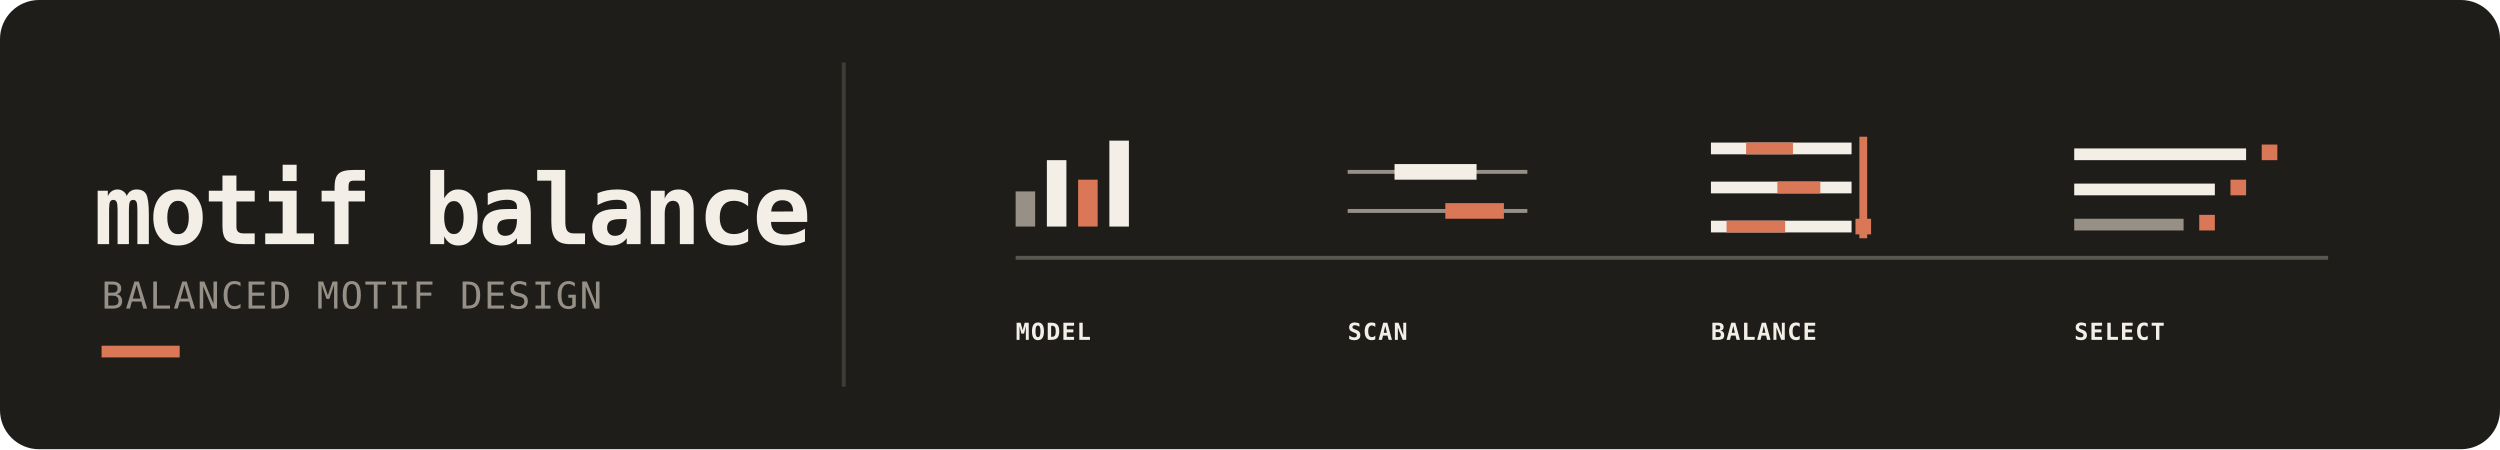
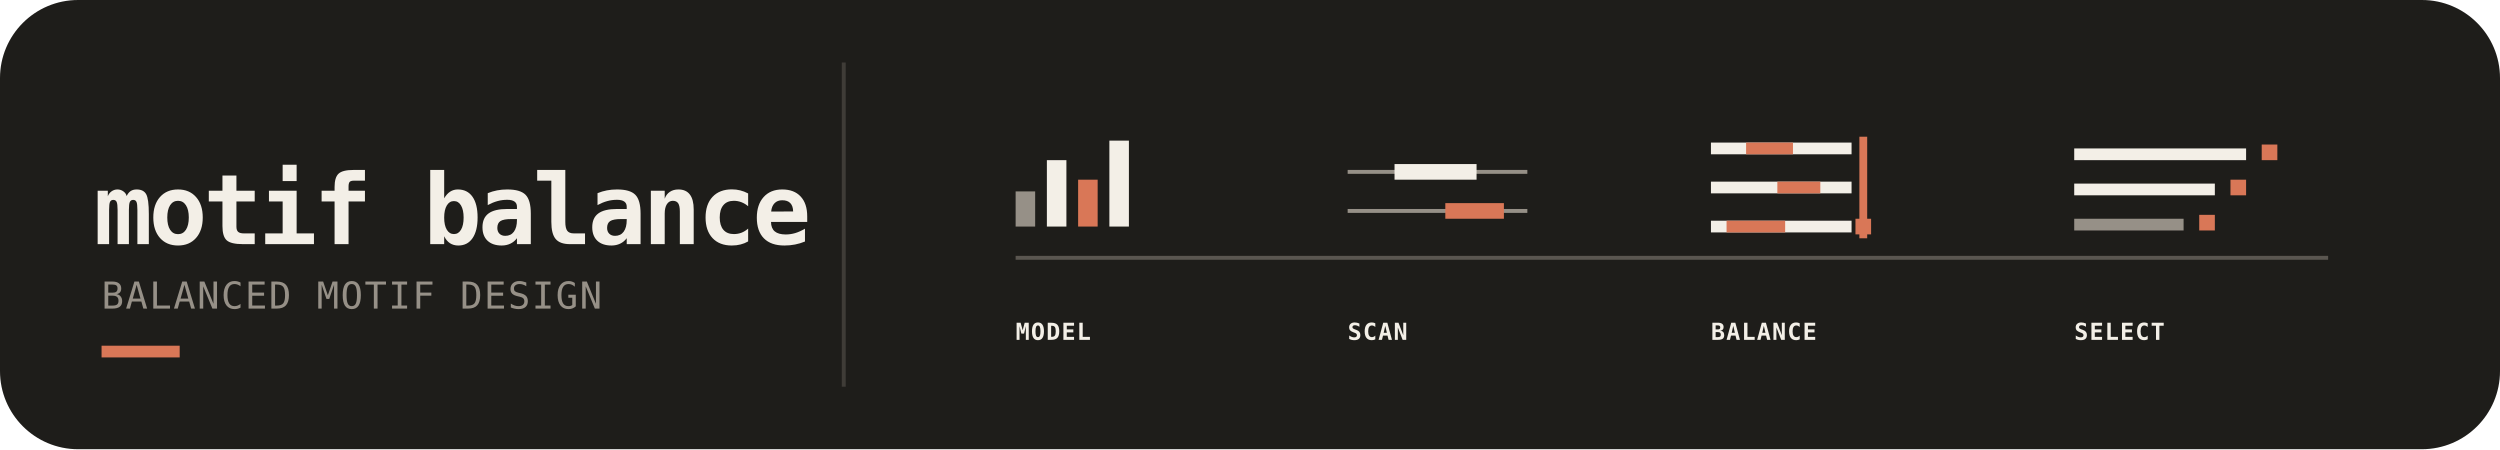
<svg xmlns="http://www.w3.org/2000/svg" width="1280" height="230" viewBox="0 0 1280 230" fill="none" role="img" aria-labelledby="title desc" shape-rendering="geometricPrecision">
-   <rect width="1280" height="230" rx="20" fill="#1E1D1A" />
+   <rect width="1280" height="230" rx="40" fill="#1E1D1A" />
  <g font-family="Menlo, Monaco, Consolas, monospace">
    <text x="48" y="125" fill="#F3EFE7" font-size="50" font-weight="700" letter-spacing="-2">motif balance</text>
    <text x="52" y="158" fill="#969087" font-size="19" letter-spacing="0.8">BALANCED MOTIF DESIGN</text>
    <rect x="52" y="177" width="40" height="6" fill="#D97757" />
  </g>
  <path d="M432 32V198" stroke="#3F3C37" stroke-width="2" />
  <path d="M520 132H1192" stroke="#5A5650" stroke-width="2" />
  <g font-family="Menlo, Monaco, Consolas, monospace" font-size="12" font-weight="700" letter-spacing="0.6">
    <g transform="translate(520 0)">
      <rect x="0" y="98" width="10" height="18" fill="#969087" />
      <rect x="16" y="82" width="10" height="34" fill="#F3EFE7" />
      <rect x="32" y="92" width="10" height="24" fill="#D97757" />
      <rect x="48" y="72" width="10" height="44" fill="#F3EFE7" />
      <text x="0" y="174" fill="#F3EFE7">MODEL</text>
    </g>
    <g transform="translate(690 0)">
      <path d="M0 88H92M0 108H92" stroke="#969087" stroke-width="2" />
      <rect x="24" y="84" width="42" height="8" fill="#F3EFE7" />
      <rect x="50" y="104" width="30" height="8" fill="#D97757" />
      <text x="0" y="174" fill="#F3EFE7">SCAN</text>
    </g>
    <g transform="translate(876 0)">
      <path d="M0 76H72M0 96H72M0 116H72" stroke="#F3EFE7" stroke-width="6" />
      <rect x="18" y="73" width="24" height="6" fill="#D97757" />
      <rect x="34" y="93" width="22" height="6" fill="#D97757" />
      <rect x="8" y="113" width="30" height="6" fill="#D97757" />
      <path d="M78 70V122" stroke="#D97757" stroke-width="4" />
      <rect x="74" y="112" width="8" height="8" fill="#D97757" />
      <text x="0" y="174" fill="#F3EFE7">BALANCE</text>
    </g>
    <g transform="translate(1062 0)">
      <rect x="0" y="76" width="88" height="6" fill="#F3EFE7" />
      <rect x="0" y="94" width="72" height="6" fill="#F3EFE7" />
      <rect x="0" y="112" width="56" height="6" fill="#969087" />
      <rect x="96" y="74" width="8" height="8" fill="#D97757" />
      <rect x="80" y="92" width="8" height="8" fill="#D97757" />
      <rect x="64" y="110" width="8" height="8" fill="#D97757" />
      <text x="0" y="174" fill="#F3EFE7">SELECT</text>
    </g>
  </g>
</svg>
